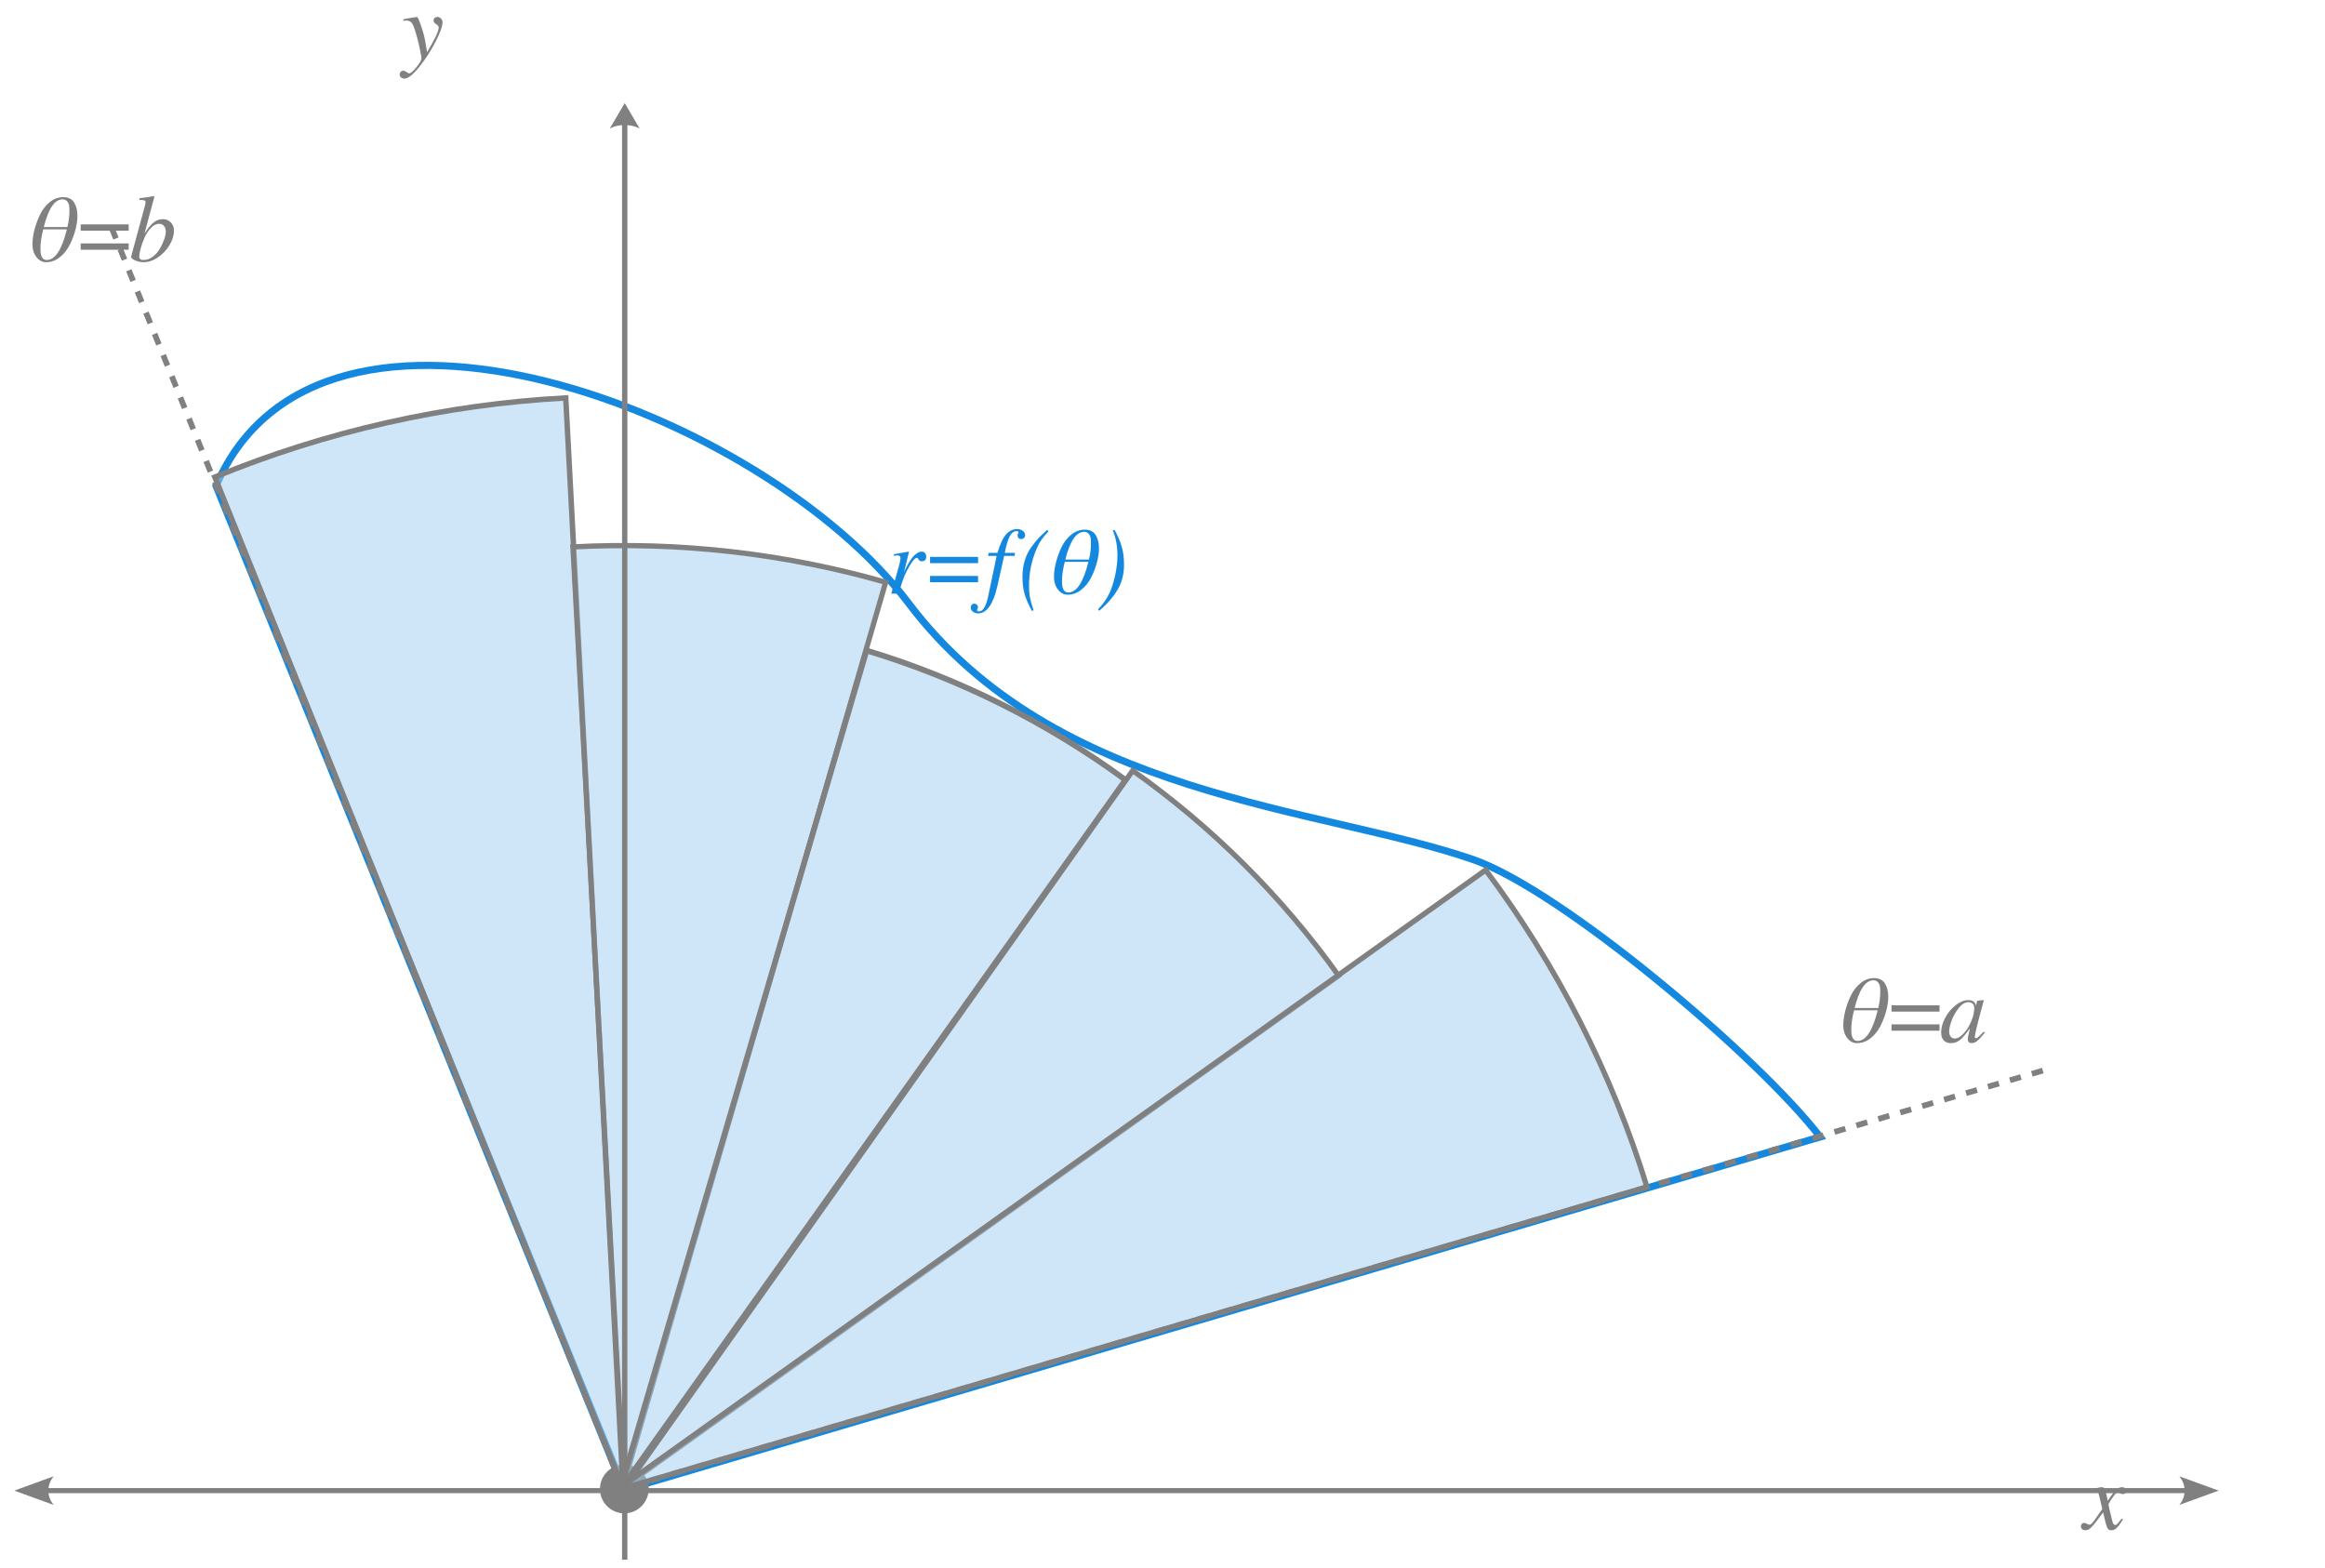
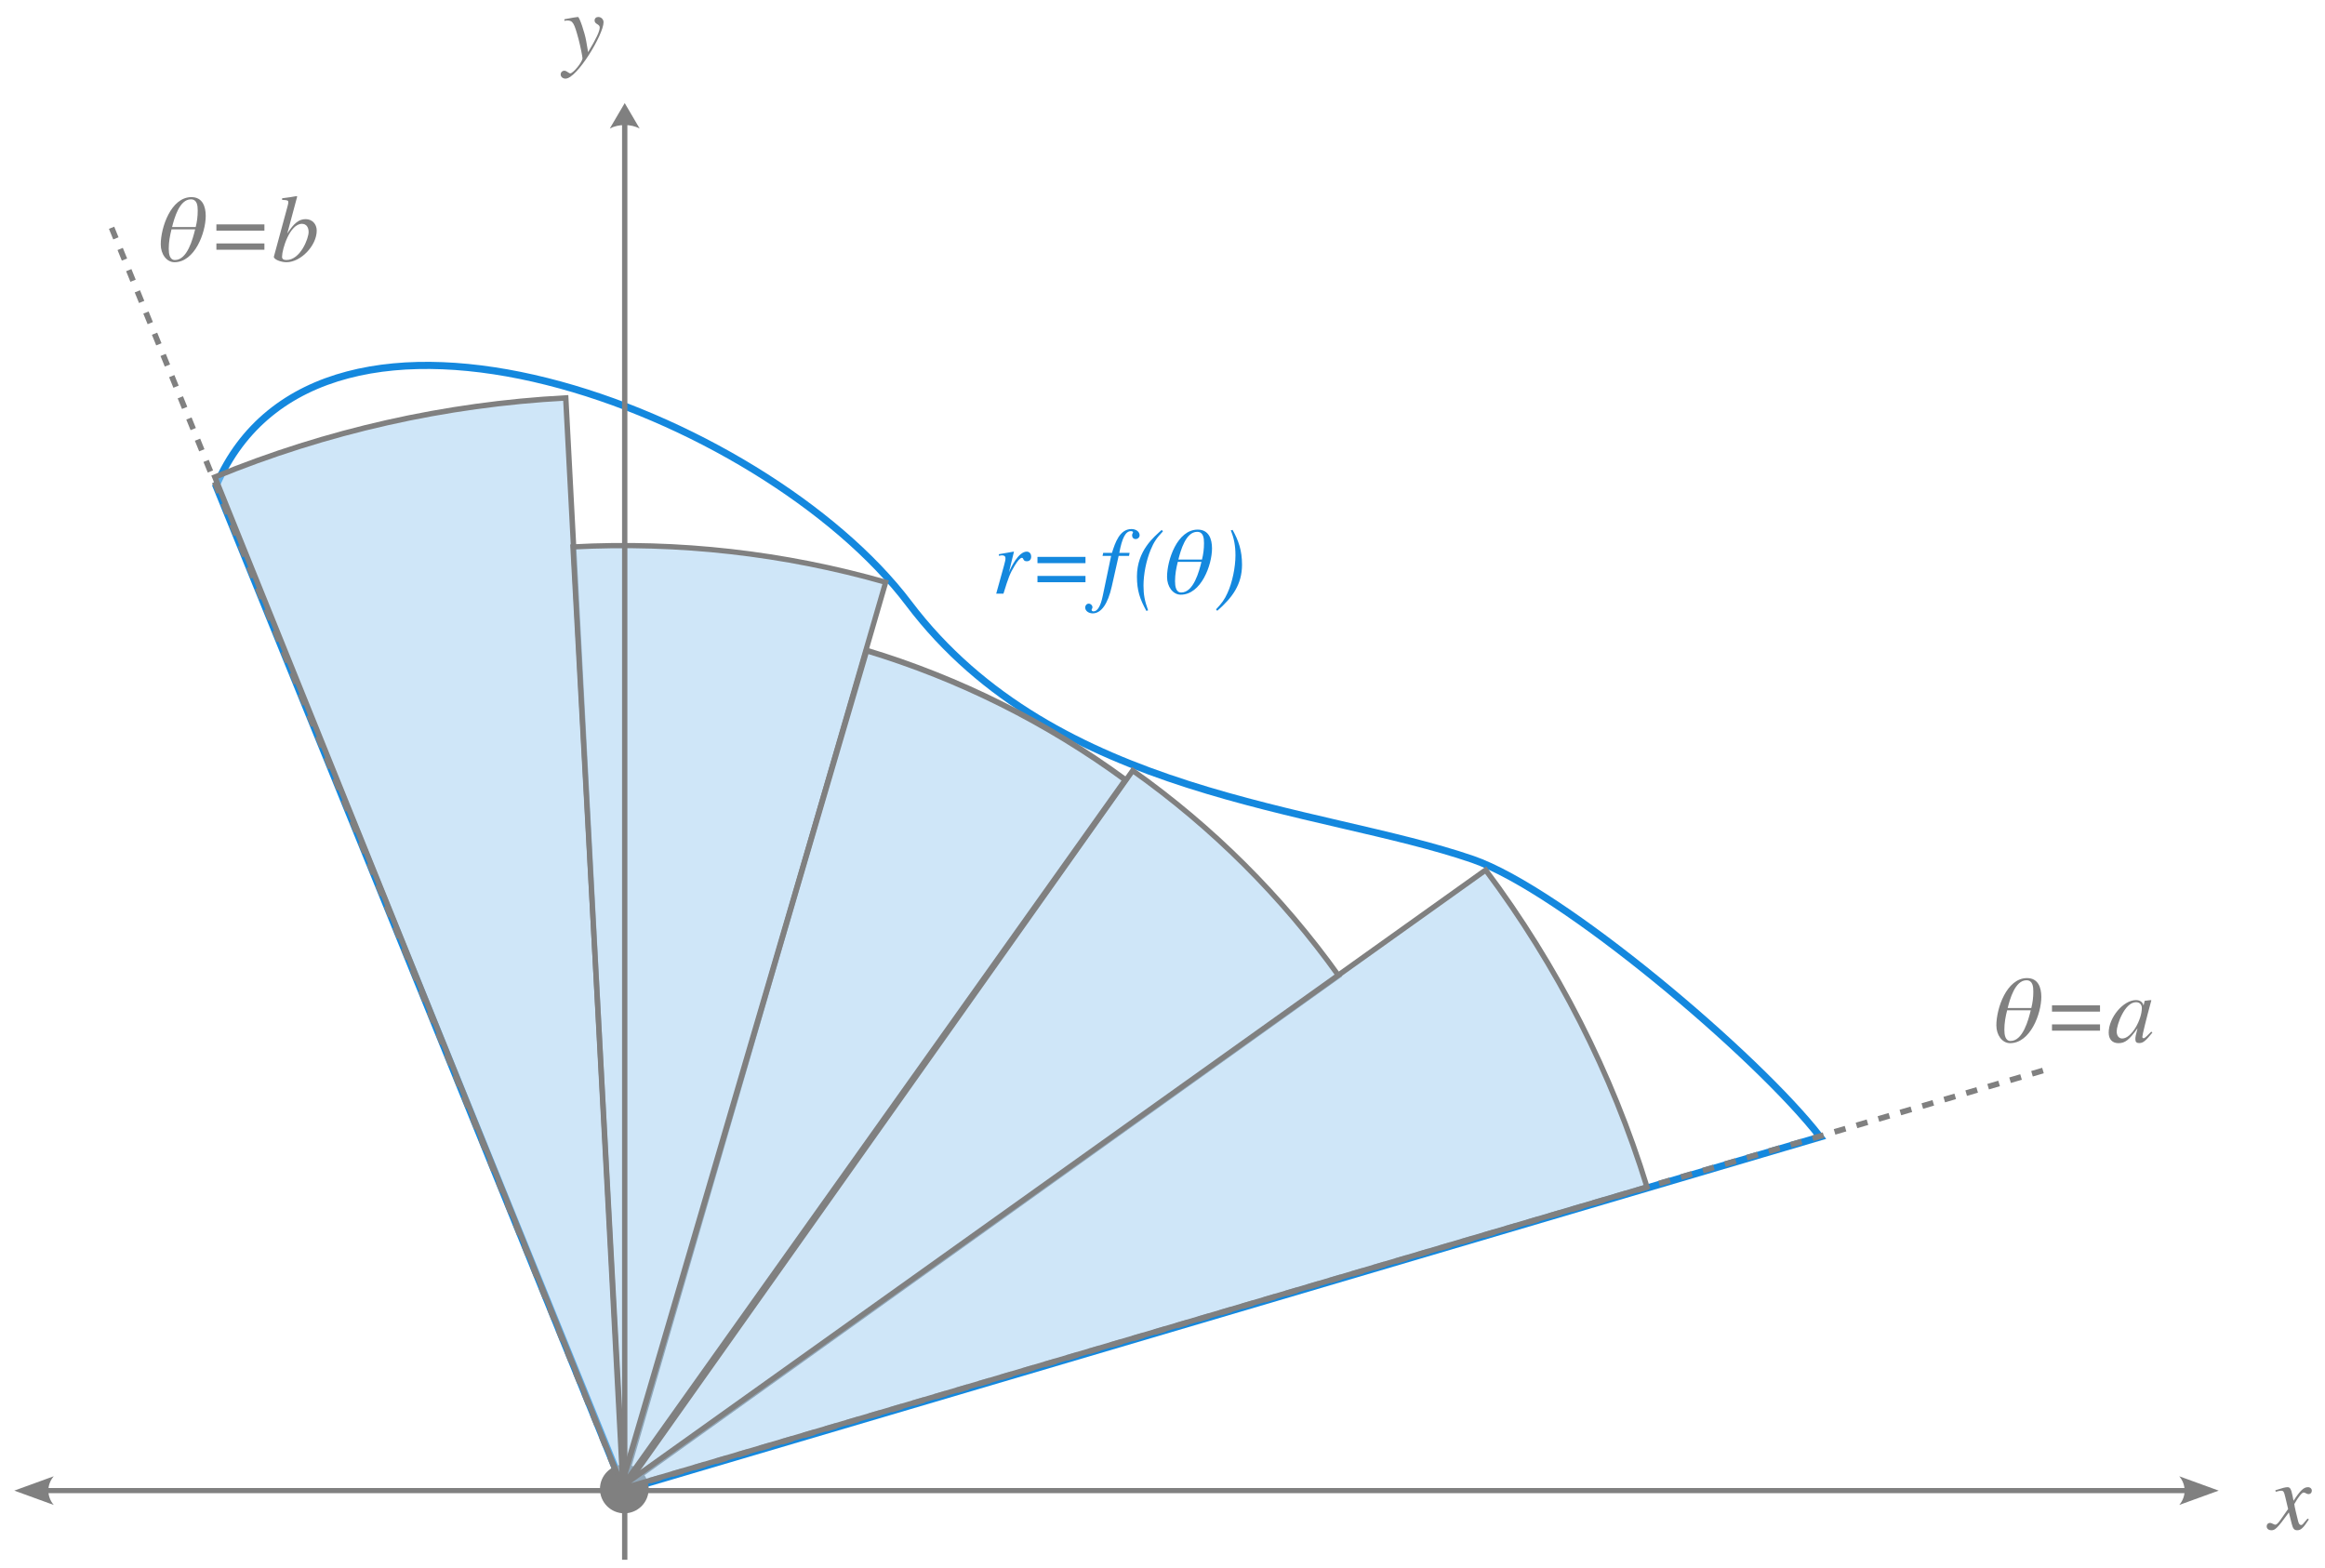
- <svg xmlns="http://www.w3.org/2000/svg" width="846.677" height="570.813" id="svg2" version="1.0" xml:space="preserve" viewBox="0 0 846.677 570.813">
-   <defs id="defs4">
-     <marker style="overflow:visible" id="marker4066" refX="0" refY="0" orient="auto-start-reverse" markerWidth="7.7" markerHeight="5.6" viewBox="0 0 7.7 5.6" preserveAspectRatio="xMidYMid">
-       <path transform="scale(0.7)" d="M -2,-4 9,0 -2,4 c 2,-2.33 2,-5.66 0,-8 z" style="fill:context-stroke;fill-rule:evenodd;stroke:none" id="path4064" />
-     </marker>
-     <marker style="overflow:visible" id="Arrow2" refX="0" refY="0" orient="auto-start-reverse" markerWidth="7.7" markerHeight="5.6" viewBox="0 0 7.7 5.6" preserveAspectRatio="xMidYMid">
-       <path transform="scale(0.7)" d="M -2,-4 9,0 -2,4 c 2,-2.33 2,-5.66 0,-8 z" style="fill:context-stroke;fill-rule:evenodd;stroke:none" id="arrow2L" />
-     </marker>
-     <clipPath clipPathUnits="userSpaceOnUse" id="clipPath8924">
-       <path d="M 0,0 V 170.081 H 212.601 V 0 Z" id="path8922" />
+ <svg xmlns="http://www.w3.org/2000/svg" width="635.008" height="428.11" viewBox="0 0 635.008 428.11">
+   <defs>
+     <clipPath id="clip-0">
+       <path clip-rule="nonzero" d="M 162 28 L 179 28 L 179 428.109 L 162 428.109 Z M 162 28 " />
    </clipPath>
-     <clipPath clipPathUnits="userSpaceOnUse" id="clipPath9008">
-       <path d="M 0,0 V 170.081 H 212.601 V 0 Z" id="path9006" />
-     </clipPath>
-     <clipPath clipPathUnits="userSpaceOnUse" id="clipPath9020">
-       <path d="m 28.347,0 v 90.71 l 0.442,0.883 0.442,0.883 0.441,0.882 0.442,0.882 0.442,0.881 0.442,0.88 0.442,0.879 0.441,0.877 0.442,0.875 0.442,0.874 0.442,0.872 0.442,0.869 0.442,0.866 0.442,0.864 0.442,0.861 0.442,0.857 0.441,0.854 0.442,0.85 0.442,0.847 0.442,0.843 0.442,0.839 0.442,0.834 0.442,0.83 0.442,0.824 0.442,0.82 0.442,0.814 0.441,0.809 0.442,0.803 0.442,0.798 0.442,0.791 0.441,0.785 0.442,0.779 0.442,0.773 0.442,0.766 0.442,0.758 0.442,0.752 0.442,0.744 0.442,0.737 0.442,0.729 0.442,0.721 0.441,0.713 0.442,0.705 0.442,0.697 0.442,0.688 0.442,0.68 0.442,0.67 0.442,0.661 0.442,0.652 0.442,0.643 0.441,0.634 0.442,0.623 0.442,0.614 0.442,0.604 0.442,0.594 0.441,0.584 0.442,0.573 0.442,0.563 0.442,0.552 0.442,0.541 0.442,0.53 0.442,0.519 0.442,0.508 0.442,0.497 0.441,0.485 0.442,0.473 0.442,0.462 0.442,0.45 0.442,0.438 0.442,0.426 0.442,0.414 0.442,0.402 0.442,0.39 0.442,0.377 0.441,0.365 0.442,0.352 0.442,0.34 0.442,0.327 0.442,0.314 0.442,0.301 0.442,0.288 0.442,0.275 0.442,0.262 0.441,0.249 0.442,0.236 0.442,0.222 0.442,0.209 0.442,0.196 0.441,0.182 0.442,0.169 0.442,0.155 0.442,0.141 0.442,0.128 0.442,0.114 0.442,0.101 0.442,0.087 0.442,0.073 0.442,0.059 0.441,0.046 0.442,0.032 0.442,0.019 0.442,0.005 0.442,-0.009 0.442,-0.023 0.442,-0.036 0.442,-0.051 0.442,-0.064 0.441,-0.078 0.442,-0.092 0.442,-0.105 0.442,-0.119 0.442,-0.133 0.441,-0.146 0.442,-0.16 0.442,-0.173 0.442,-0.187 0.442,-0.2 0.442,-0.214 0.442,-0.226 0.442,-0.24 0.442,-0.253 0.441,-0.266 0.442,-0.279 0.442,-0.293 0.442,-0.305 0.442,-0.318 0.442,-0.331 0.442,-0.344 0.442,-0.356 0.442,-0.369 0.442,-0.382 0.441,-0.394 0.442,-0.406 0.442,-0.418 0.442,-0.43 0.442,-0.442 0.441,-0.454 0.442,-0.466 0.442,-0.478 0.442,-0.489 0.441,-0.5 0.442,-0.512 0.442,-0.523 0.442,-0.534 0.442,-0.545 0.441,-0.555 0.442,-0.566 0.442,-0.577 0.442,-0.587 0.442,-0.597 0.442,-0.607 0.442,-0.617 0.442,-0.627 0.442,-0.637 0.441,-0.646 0.442,-0.655 0.442,-0.665 0.442,-0.673 0.442,-0.683 0.442,-0.691 0.442,-0.699 0.442,-0.708 0.442,-0.716 0.442,-0.724 0.441,-0.731 0.442,-0.739 0.442,-0.747 0.442,-0.753 0.442,-0.761 0.441,-0.768 0.442,-0.775 0.442,-0.781 0.442,-0.788 0.442,-0.793 0.442,-0.8 0.442,-0.805 0.442,-0.811 0.442,-0.816 0.441,-0.821 0.442,-0.826 0.442,-0.831 0.442,-0.836 0.442,-0.84 0.442,-0.844 0.442,-0.848 0.442,-0.852 0.442,-0.855 0.442,-0.859 0.441,-0.862 0.442,-0.865 0.442,-0.868 0.442,-0.87 0.441,-0.872 0.442,-0.874 0.442,-0.876 0.442,-0.878 0.442,-0.879 0.441,-0.88 0.442,-0.881 0.442,-0.882 V 4.2e-4" id="path9018" />
-     </clipPath>
-     <clipPath clipPathUnits="userSpaceOnUse" id="clipPath9026">
-       <path d="M 28.347,170.081 V 85.04 l 0.442,-1.972 0.442,-1.94 0.441,-1.911 0.442,-1.88 0.442,-1.85 0.442,-1.819 0.442,-1.789 0.441,-1.76 0.442,-1.73 0.442,-1.7 0.442,-1.671 0.442,-1.641 0.442,-1.613 0.442,-1.584 0.442,-1.555 0.442,-1.526 0.441,-1.498 0.442,-1.47 0.442,-1.442 0.442,-1.414 0.442,-1.386 0.442,-1.359 0.442,-1.331 0.442,-1.304 0.442,-1.277 0.442,-1.25 0.441,-1.223 0.442,-1.197 0.442,-1.17 0.442,-1.144 0.441,-1.118 0.442,-1.092 0.442,-1.066 0.442,-1.04 0.442,-1.015 0.442,-0.989 0.442,-0.965 0.442,-0.939 0.442,-0.914 0.442,-0.89 0.441,-0.866 0.442,-0.841 0.442,-0.817 0.442,-0.792 0.442,-0.769 0.442,-0.745 0.442,-0.721 0.442,-0.698 0.442,-0.675 0.441,-0.652 0.442,-0.629 0.442,-0.606 0.442,-0.584 0.442,-0.561 0.441,-0.538 0.442,-0.516 0.442,-0.495 0.442,-0.473 0.442,-0.451 0.442,-0.43 0.442,-0.409 0.442,-0.387 0.442,-0.366 0.441,-0.346 0.442,-0.325 0.442,-0.304 0.442,-0.284 0.442,-0.264 0.442,-0.244 0.442,-0.224 0.442,-0.204 0.442,-0.185 0.442,-0.165 0.441,-0.146 0.442,-0.127 0.442,-0.108 0.442,-0.089 0.442,-0.071 0.442,-0.052 0.442,-0.034 0.442,-0.016 0.442,0.002 0.441,0.019 0.442,0.038 0.442,0.055 0.442,0.072 0.442,0.089 0.441,0.106 0.442,0.123 0.442,0.14 0.442,0.156 0.442,0.173 0.442,0.189 0.442,0.204 0.442,0.221 0.442,0.236 0.442,0.252 0.441,0.267 0.442,0.282 0.442,0.298 0.442,0.312 0.442,0.327 0.442,0.341 0.442,0.356 0.442,0.37 0.442,0.384 0.441,0.398 0.442,0.412 0.442,0.426 0.442,0.439 0.442,0.452 0.441,0.465 0.442,0.478 0.442,0.491 0.442,0.503 0.442,0.516 0.442,0.528 0.442,0.541 0.442,0.552 0.442,0.564 0.441,0.576 0.442,0.587 0.442,0.599 0.442,0.61 0.442,0.621 0.442,0.632 0.442,0.643 0.442,0.653 0.442,0.663 0.442,0.674 0.441,0.684 0.442,0.693 0.442,0.704 0.442,0.713 0.442,0.723 0.441,0.731 0.442,0.741 0.442,0.75 0.442,0.759 0.441,0.767 0.442,0.776 0.442,0.784 0.442,0.792 0.442,0.8 0.441,0.808 0.442,0.815 0.442,0.823 0.442,0.83 0.442,0.837 0.442,0.845 0.442,0.851 0.442,0.858 0.442,0.865 0.441,0.871 0.442,0.877 0.442,0.883 0.442,0.889 0.442,0.895 0.442,0.9 0.442,0.905 0.442,0.911 0.442,0.916 0.442,0.921 0.441,0.926 0.442,0.93 0.442,0.935 0.442,0.939 0.442,0.943 0.441,0.947 0.442,0.951 0.442,0.955 0.442,0.958 0.442,0.961 0.442,0.965 0.442,0.967 0.442,0.97 0.442,0.973 0.441,0.975 0.442,0.978 0.442,0.98 0.442,0.982 0.442,0.984 0.442,0.985 0.442,0.987 0.442,0.988 0.442,0.99 0.442,0.991 0.441,0.991 0.442,0.992 0.442,0.993 0.442,0.993 0.441,0.994 0.442,0.994 0.442,0.994 0.442,0.994 0.442,0.993 0.441,0.992 0.442,0.992 0.442,0.991 v 78.67" id="path9024" />
-     </clipPath>
-     <clipPath clipPathUnits="userSpaceOnUse" id="clipPath9038">
-       <path d="m 116.222,0 v 91.411 l 0.413,0.926 0.414,0.925 0.413,0.923 0.413,0.923 0.413,0.921 0.413,0.92 0.413,0.917 0.413,0.916 0.413,0.914 0.413,0.912 0.413,0.91 0.413,0.907 0.413,0.904 0.413,0.902 0.413,0.9 0.414,0.897 0.413,0.893 0.413,0.891 0.413,0.887 0.414,0.884 0.413,0.88 0.413,0.876 0.413,0.873 0.413,0.869 0.413,0.865 0.413,0.861 0.413,0.856 0.413,0.852 0.413,0.847 0.413,0.843 0.413,0.838 0.413,0.833 0.413,0.827 0.413,0.822 0.413,0.817 0.413,0.811 0.413,0.805 0.413,0.8 0.413,0.794 0.413,0.788 0.413,0.782 0.413,0.776 0.413,0.769 0.414,0.762 0.413,0.756 0.413,0.749 0.413,0.742 0.413,0.735 0.413,0.728 0.413,0.72 0.413,0.713 0.413,0.705 0.413,0.698 0.413,0.69 0.413,0.681 0.413,0.674 0.413,0.665 0.413,0.657 0.413,0.648 0.413,0.64 0.413,0.631 0.414,0.622 0.413,0.613 0.413,0.604 0.414,0.594 0.413,0.585 0.413,0.576 0.413,0.565 0.414,0.556 0.413,0.546 0.413,0.536 0.413,0.525 0.413,0.515 0.413,0.504 0.413,0.494 0.413,0.483 0.413,0.472 0.413,0.461 0.414,0.45 0.413,0.439 0.413,0.427 0.413,0.416 0.414,0.404 0.413,0.392 0.413,0.38 0.413,0.368 0.413,0.356 0.413,0.344 0.413,0.331 0.414,0.318 0.413,0.306 0.413,0.293 0.413,0.28 0.413,0.266 0.413,0.253 0.413,0.24 0.413,0.226 0.413,0.213 0.413,0.199 0.414,0.185 0.413,0.171 0.413,0.157 0.414,0.142 0.413,0.128 0.413,0.113 0.413,0.099 0.414,0.084 0.413,0.069 0.413,0.054 0.413,0.038 0.413,0.023 0.413,0.008 0.413,-0.008 0.413,-0.024 0.413,-0.039 0.413,-0.056 0.413,-0.072 0.413,-0.088 0.413,-0.105 0.413,-0.121 0.414,-0.138 0.413,-0.155 0.413,-0.172 0.413,-0.189 0.413,-0.206 0.413,-0.223 0.413,-0.241 0.413,-0.258 0.413,-0.276 0.413,-0.294 0.413,-0.312 0.413,-0.33 0.413,-0.348 0.413,-0.367 0.413,-0.385 0.413,-0.404 0.413,-0.423 0.413,-0.442 0.413,-0.461 0.413,-0.48 0.413,-0.5 0.414,-0.519 0.413,-0.538 0.413,-0.558 0.413,-0.578 0.413,-0.598 0.413,-0.618 0.413,-0.638 0.414,-0.658 0.413,-0.68 0.413,-0.7 0.413,-0.721 0.413,-0.741 0.413,-0.763 0.413,-0.784 0.413,-0.805 0.413,-0.827 0.413,-0.848 0.413,-0.87 0.413,-0.891 0.413,-0.914 0.413,-0.936 0.413,-0.958 0.413,-0.98 0.413,-1.003 0.414,-1.025 0.413,-1.048 0.413,-1.071 0.413,-1.094 0.414,-1.117 0.413,-1.14 0.413,-1.164 0.413,-1.187 0.413,-1.211 0.413,-1.234 0.413,-1.259 0.413,-1.282 0.413,-1.307 0.413,-1.331 0.413,-1.356 0.413,-1.38 0.413,-1.405 0.413,-1.43 0.413,-1.455 0.413,-1.48 0.413,-1.505 0.414,-1.53 0.413,-1.556 0.413,-1.582 0.413,-1.607 0.414,-1.633 0.413,-1.66 0.413,-1.686 0.413,-1.712 0.413,-1.738 0.413,-1.765 0.413,-1.791 0.413,-1.819 0.413,-1.845 V 4e-4" id="path9036" />
-     </clipPath>
-     <clipPath clipPathUnits="userSpaceOnUse" id="clipPath9044">
-       <path d="M 116.222,170.081 V 93.067 l 0.413,-0.826 0.414,-0.826 0.413,-0.826 0.413,-0.827 0.413,-0.826 0.413,-0.826 0.413,-0.825 0.413,-0.824 0.413,-0.824 0.413,-0.822 0.413,-0.821 0.413,-0.819 0.413,-0.818 0.413,-0.816 0.413,-0.814 0.414,-0.812 0.413,-0.81 0.413,-0.807 0.413,-0.805 0.414,-0.802 0.413,-0.798 0.413,-0.796 0.413,-0.792 0.413,-0.789 0.413,-0.785 0.413,-0.782 0.413,-0.778 0.413,-0.773 0.413,-0.769 0.413,-0.764 0.413,-0.76 0.413,-0.756 0.413,-0.75 0.413,-0.745 0.413,-0.74 0.413,-0.734 0.413,-0.729 0.413,-0.723 0.413,-0.717 0.413,-0.711 0.413,-0.705 0.413,-0.699 0.413,-0.692 0.414,-0.686 0.413,-0.679 0.413,-0.671 0.413,-0.665 0.413,-0.657 0.413,-0.65 0.413,-0.643 0.413,-0.635 0.413,-0.627 0.413,-0.619 0.413,-0.611 0.413,-0.603 0.413,-0.595 0.413,-0.586 0.413,-0.578 0.413,-0.569 0.413,-0.561 0.413,-0.551 0.414,-0.542 0.413,-0.533 0.413,-0.524 0.414,-0.515 0.413,-0.505 0.413,-0.496 0.413,-0.486 0.414,-0.476 0.413,-0.466 0.413,-0.456 0.413,-0.446 0.413,-0.436 0.413,-0.426 0.413,-0.415 0.413,-0.405 0.413,-0.394 0.413,-0.384 0.414,-0.373 0.413,-0.362 0.413,-0.351 0.413,-0.34 0.414,-0.329 0.413,-0.318 0.413,-0.308 0.413,-0.296 0.413,-0.285 0.413,-0.273 0.413,-0.262 0.414,-0.25 0.413,-0.239 0.413,-0.228 0.413,-0.216 0.413,-0.204 0.413,-0.193 0.413,-0.181 0.413,-0.169 0.413,-0.157 0.413,-0.146 0.414,-0.133 0.413,-0.122 0.413,-0.11 0.414,-0.098 0.413,-0.086 0.413,-0.074 0.413,-0.062 0.414,-0.05 0.413,-0.038 0.413,-0.026 0.413,-0.014 0.413,-0.002 0.413,0.01 0.413,0.022 0.413,0.034 0.413,0.046 0.413,0.058 0.413,0.071 0.413,0.083 0.413,0.094 0.413,0.106 0.414,0.118 0.413,0.13 0.413,0.142 0.413,0.154 0.413,0.166 0.413,0.177 0.413,0.189 0.413,0.201 0.413,0.212 0.413,0.224 0.413,0.236 0.413,0.247 0.413,0.259 0.413,0.27 0.413,0.282 0.413,0.293 0.413,0.304 0.413,0.315 0.413,0.326 0.413,0.337 0.413,0.348 0.414,0.359 0.413,0.37 0.413,0.381 0.413,0.391 0.413,0.402 0.413,0.413 0.413,0.423 0.414,0.433 0.413,0.443 0.413,0.453 0.413,0.463 0.413,0.473 0.413,0.483 0.413,0.493 0.413,0.503 0.413,0.512 0.413,0.522 0.413,0.53 0.413,0.54 0.413,0.548 0.413,0.558 0.413,0.567 0.413,0.575 0.413,0.584 0.414,0.593 0.413,0.601 0.413,0.609 0.413,0.617 0.414,0.625 0.413,0.632 0.413,0.641 0.413,0.647 0.413,0.656 0.413,0.662 0.413,0.67 0.413,0.676 0.413,0.683 0.413,0.69 0.413,0.697 0.413,0.703 0.413,0.71 0.413,0.715 0.413,0.721 0.413,0.727 0.413,0.733 0.414,0.738 0.413,0.744 0.413,0.748 0.413,0.754 0.414,0.758 0.413,0.763 0.413,0.768 0.413,0.772 0.413,0.776 0.413,0.781 0.413,0.784 0.413,0.788 0.413,0.792 v 95.212" id="path9042" />
-     </clipPath>
-     <marker style="overflow:visible" id="marker4066-0" refX="0" refY="0" orient="auto-start-reverse" markerWidth="7.7" markerHeight="5.6" viewBox="0 0 7.7 5.6" preserveAspectRatio="xMidYMid">
-       <path transform="scale(0.7)" d="M -2,-4 9,0 -2,4 c 2,-2.33 2,-5.66 0,-8 z" style="fill:context-stroke;fill-rule:evenodd;stroke:none" id="path4064-6" />
-     </marker>
  </defs>
-   <g id="layer1" transform="translate(35.83586,-113.8738)">
-     <text xml:space="preserve" style="font-size:40px;line-height:1.25;font-family:sans-serif;text-align:center;text-anchor:middle" x="472.274" y="339.707" id="text12370">
-       <tspan id="tspan12368" x="472.274" y="339.707" />
-     </text>
+   <path fill="none" stroke-width="1.952" stroke-linecap="butt" stroke-linejoin="miter" stroke="rgb(7.843%, 53.333%, 87.057%)" stroke-opacity="0.996" stroke-miterlimit="4" d="M 59.012 132.695 L 170.465 406.93 L 481.152 315.234 L 497.133 310.516 C 480.059 288.422 426.426 243.043 402.195 234.699 C 360.305 220.281 288.289 217.879 248.215 164.812 C 208.434 112.137 87.426 66.516 59.012 132.695 Z M 59.012 132.695 " />
+   <path fill="none" stroke-width="1.561" stroke-linecap="butt" stroke-linejoin="miter" stroke="rgb(50.195%, 50.195%, 50.195%)" stroke-opacity="1" stroke-dasharray="3.123 3.123" stroke-miterlimit="4" d="M 170.129 406.605 L 29.465 59.711 " />
+   <path fill="none" stroke-width="1.561" stroke-linecap="butt" stroke-linejoin="miter" stroke="rgb(50.195%, 50.195%, 50.195%)" stroke-opacity="1" stroke-dasharray="3.123 3.123" stroke-miterlimit="4" d="M 171.512 406.152 L 560.078 291.766 " />
+   <path fill-rule="nonzero" fill="rgb(50.195%, 50.195%, 50.195%)" fill-opacity="1" stroke-width="1.561" stroke-linecap="butt" stroke-linejoin="miter" stroke="rgb(50.195%, 50.195%, 50.195%)" stroke-opacity="1" stroke-miterlimit="4" d="M 176.387 -406.664 C 176.387 -403.418 173.754 -400.789 170.512 -400.789 C 167.27 -400.789 164.641 -403.418 164.641 -406.664 C 164.641 -408.219 165.258 -409.715 166.359 -410.816 C 167.461 -411.918 168.953 -412.535 170.512 -412.535 C 172.07 -412.535 173.562 -411.918 174.664 -410.816 C 175.766 -409.715 176.387 -408.219 176.387 -406.664 Z M 176.387 -406.664 " transform="matrix(1, 0, 0, -1, 0, 0)" />
+   <path fill-rule="nonzero" fill="rgb(62.352%, 80.391%, 94.508%)" fill-opacity="0.502" stroke-width="1.482" stroke-linecap="butt" stroke-linejoin="miter" stroke="rgb(50.195%, 50.195%, 50.195%)" stroke-opacity="1" stroke-miterlimit="4" d="M 154.52 -108.68 C 121.602 -110.441 89.207 -117.746 58.676 -130.289 L 170.172 -406.469 Z M 154.52 -108.68 " transform="matrix(1, 0, 0, -1, 0, 0)" />
+   <path fill-rule="nonzero" fill="rgb(62.352%, 80.391%, 94.508%)" fill-opacity="0.502" stroke-width="1.36" stroke-linecap="butt" stroke-linejoin="miter" stroke="rgb(50.195%, 50.195%, 50.195%)" stroke-opacity="1" stroke-miterlimit="4" d="M 265.606 -68.001 C 238.378 -69.433 211.585 -75.381 186.333 -85.593 L 278.551 -310.429 Z M 265.606 -68.001 " transform="matrix(1, 0.343158, 0.348685, -0.998086, 0, 0)" />
+   <path fill-rule="nonzero" fill="rgb(62.352%, 80.391%, 94.508%)" fill-opacity="0.502" stroke-width="1.221" stroke-linecap="butt" stroke-linejoin="miter" stroke="rgb(50.195%, 50.195%, 50.195%)" stroke-opacity="1" stroke-miterlimit="4" d="M 292.812 22.758 C 271.959 21.695 251.431 17.115 232.095 9.211 L 302.239 -163.624 Z M 292.812 22.758 " transform="matrix(0.98834, 0.805166, 0.790637, -1, 0, 0)" />
+   <path fill-rule="nonzero" fill="rgb(62.352%, 80.391%, 94.508%)" fill-opacity="0.502" stroke-width="1.209" stroke-linecap="butt" stroke-linejoin="miter" stroke="rgb(50.195%, 50.195%, 50.195%)" stroke-opacity="1" stroke-miterlimit="4" d="M 354.966 137.77 C 332.565 136.653 310.51 131.799 289.711 123.408 L 364.965 -63.05 Z M 354.966 137.77 " transform="matrix(0.641951, 1, 0.999833, -0.642212, 0, 0)" />
+   <path fill-rule="nonzero" fill="rgb(62.352%, 80.391%, 94.508%)" fill-opacity="0.502" stroke-width="1.413" stroke-linecap="butt" stroke-linejoin="miter" stroke="rgb(50.195%, 50.195%, 50.195%)" stroke-opacity="1" stroke-miterlimit="4" d="M 410.576 343.543 C 379.058 342.131 348.007 335.274 318.735 323.262 L 422.786 58.96 Z M 410.576 343.543 " transform="matrix(0.25886, 0.997315, 1, -0.248288, 0, 0)" />
+   <path fill-rule="nonzero" fill="rgb(7.843%, 53.333%, 87.057%)" fill-opacity="0.996" d="M 280.441 153.289 C 281.195 153.289 281.637 152.82 281.637 152.016 C 281.637 151.207 281.145 150.66 280.414 150.66 C 278.176 150.66 276.094 154.93 275.547 156.359 L 276.926 150.715 L 276.848 150.66 C 274.949 151 274.715 151.051 272.816 151.363 L 272.816 151.805 C 273.441 151.676 273.52 151.676 273.699 151.676 C 274.273 151.676 274.613 151.938 274.613 152.406 C 274.613 152.926 274.586 153.105 274.195 154.539 L 272.086 162.137 L 274.066 162.137 C 275.418 157.715 275.859 156.594 277.059 154.617 C 277.918 153.16 278.645 152.352 279.086 152.352 C 279.66 152.352 279.297 153.289 280.441 153.289 Z M 280.441 153.289 " />
+   <path fill-rule="nonzero" fill="rgb(7.843%, 53.333%, 87.057%)" fill-opacity="0.996" d="M 296.469 152.094 L 283.355 152.094 L 283.355 153.809 L 296.469 153.809 Z M 296.469 157.297 L 283.355 157.297 L 283.355 159.016 L 296.469 159.016 Z M 296.469 157.297 " />
+   <path fill-rule="nonzero" fill="rgb(7.843%, 53.333%, 87.057%)" fill-opacity="0.996" d="M 298.371 165.859 C 298.371 165.312 297.902 164.867 297.355 164.867 C 296.809 164.867 296.391 165.336 296.391 165.938 C 296.391 166.82 297.301 167.523 298.449 167.523 C 300.762 167.523 302.586 164.945 303.652 160.16 L 305.527 151.832 L 308.363 151.832 L 308.52 151 L 305.707 151 C 306.461 146.914 307.426 145.066 308.883 145.066 C 309.223 145.066 309.453 145.195 309.453 145.379 C 309.453 145.562 309.195 145.793 309.195 146.184 C 309.195 146.809 309.586 147.227 310.156 147.227 C 310.758 147.227 311.25 146.758 311.25 146.184 C 311.25 145.223 310.289 144.492 309.012 144.492 C 305.836 144.492 304.562 148.215 303.703 151 L 301.309 151 L 301.129 151.832 L 303.469 151.832 L 301.18 162.762 C 300.605 165.547 299.75 166.977 298.656 166.977 C 298.344 166.977 298.137 166.793 298.137 166.559 C 298.137 166.301 298.371 166.25 298.371 165.859 Z M 298.371 165.859 " />
+   <path fill-rule="nonzero" fill="rgb(7.843%, 53.333%, 87.057%)" fill-opacity="0.996" d="M 313.098 166.848 L 313.566 166.691 C 312.629 164.062 312.316 162.422 312.316 159.926 C 312.316 156.801 313.07 153.055 314.27 150.168 C 315.102 148.109 315.934 146.887 317.625 145.117 L 317.289 144.727 C 315.258 146.574 310.523 150.348 310.523 157.453 C 310.523 161.305 311.355 163.672 313.098 166.848 Z M 313.098 166.848 " />
+   <path fill-rule="nonzero" fill="rgb(7.843%, 53.333%, 87.057%)" fill-opacity="0.996" d="M 322.492 162.422 C 328.035 162.422 331.027 154.355 331.027 149.777 C 331.027 147.199 330.141 144.648 327.125 144.648 C 321.527 144.648 318.746 152.977 318.746 157.559 C 318.746 160.211 320.332 162.422 322.492 162.422 Z M 328.293 152.82 L 321.84 152.82 C 322.441 150.426 323.844 145.25 326.969 145.25 C 328.684 145.25 328.84 146.965 328.84 148.344 C 328.84 149.906 328.66 151.336 328.293 152.82 Z M 328.141 153.445 C 327.516 155.996 326.004 161.824 322.621 161.824 C 321.164 161.824 320.93 160.133 320.93 158.727 C 320.93 156.906 321.242 155.188 321.684 153.445 Z M 328.141 153.445 " />
+   <path fill-rule="nonzero" fill="rgb(7.843%, 53.333%, 87.057%)" fill-opacity="0.996" d="M 336.648 144.727 L 336.152 144.859 C 337.039 146.965 337.43 149.074 337.43 151.676 C 337.43 154.98 336.543 159.195 335.242 161.98 C 334.488 163.672 333.707 164.766 332.121 166.43 L 332.457 166.82 C 336.621 163.203 339.223 159.586 339.223 154.227 C 339.223 150.297 338.262 147.617 336.648 144.727 Z M 336.648 144.727 " />
+   <path fill-rule="nonzero" fill="rgb(50.195%, 50.195%, 50.195%)" fill-opacity="1" d="M 47.652 71.613 C 53.195 71.613 56.188 63.547 56.188 58.969 C 56.188 56.391 55.301 53.84 52.285 53.84 C 46.688 53.84 43.902 62.168 43.902 66.75 C 43.902 69.402 45.492 71.613 47.652 71.613 Z M 53.453 62.012 L 47 62.012 C 47.598 59.617 49.004 54.441 52.129 54.441 C 53.844 54.441 54 56.156 54 57.535 C 54 59.098 53.82 60.527 53.453 62.012 Z M 53.297 62.637 C 52.672 65.188 51.164 71.016 47.781 71.016 C 46.324 71.016 46.09 69.324 46.09 67.918 C 46.09 66.098 46.402 64.379 46.844 62.637 Z M 53.297 62.637 " />
+   <path fill-rule="nonzero" fill="rgb(50.195%, 50.195%, 50.195%)" fill-opacity="1" d="M 72.215 61.285 L 59.102 61.285 L 59.102 63 L 72.215 63 Z M 72.215 66.488 L 59.102 66.488 L 59.102 68.207 L 72.215 68.207 Z M 72.215 66.488 " />
+   <path fill-rule="nonzero" fill="rgb(50.195%, 50.195%, 50.195%)" fill-opacity="1" d="M 77.055 54.598 C 78.59 54.648 78.746 54.727 78.746 55.297 C 78.746 55.637 78.434 56.73 78.332 57.094 L 74.793 70.133 C 74.793 70.859 76.691 71.613 78.254 71.613 C 82.184 71.613 86.504 67.062 86.504 62.977 C 86.504 61.152 85.227 59.852 83.484 59.852 C 81.664 59.852 80.309 60.918 78.461 63.781 L 81.168 53.684 L 81.039 53.555 C 79.738 53.789 78.801 53.945 77.055 54.152 Z M 78.227 71.016 C 77.422 71.016 77.031 70.73 77.031 70.133 C 77.031 68.074 79.137 61.129 82.469 61.129 C 83.586 61.129 84.289 61.984 84.289 63.367 C 84.289 65.109 82.051 71.016 78.227 71.016 Z M 78.227 71.016 " />
+   <path fill-rule="nonzero" fill="rgb(50.195%, 50.195%, 50.195%)" fill-opacity="1" d="M 154.148 5.258 L 154.148 5.703 C 154.484 5.625 154.668 5.598 154.953 5.598 C 156.438 5.598 156.828 6.25 158.023 10.723 C 158.469 12.414 159.09 15.461 159.09 15.902 C 159.09 16.891 156.566 20.039 155.734 20.039 C 155.371 20.039 154.746 19.312 154.148 19.312 C 153.574 19.312 153.133 19.754 153.133 20.328 C 153.133 20.977 153.703 21.473 154.461 21.473 C 157.582 21.473 164.844 9.398 164.844 6.066 C 164.844 5.285 164.191 4.637 163.41 4.637 C 162.812 4.637 162.395 5.023 162.395 5.598 C 162.395 6.664 163.801 6.535 163.801 7.496 C 163.801 8.539 162.84 10.566 160.625 14.238 L 160.105 11.219 C 159.715 8.93 158.258 4.637 157.867 4.637 C 157.008 4.715 156.672 4.793 154.148 5.258 Z M 154.148 5.258 " />
+   <path fill-rule="nonzero" fill="rgb(50.195%, 50.195%, 50.195%)" fill-opacity="1" d="M 628.473 416.504 C 628.082 416.504 627.848 416.168 627.664 415.438 C 627.402 414.422 626.625 411.301 626.625 410.781 C 627.77 408.777 628.707 407.633 629.172 407.633 C 629.641 407.633 629.98 408.074 630.5 408.074 C 631.047 408.074 631.41 407.684 631.41 407.137 C 631.41 406.59 630.969 406.176 630.344 406.176 C 629.199 406.176 628.211 407.109 626.414 409.895 L 626.129 408.465 C 625.766 406.695 625.477 406.176 624.777 406.176 C 624.203 406.176 623.32 406.41 621.73 406.93 L 621.445 407.031 L 621.551 407.422 C 622.539 407.188 622.773 407.137 623.008 407.137 C 623.656 407.137 623.812 407.371 624.176 408.934 L 624.934 412.133 L 622.797 415.176 C 622.25 415.957 621.758 416.426 621.473 416.426 C 621.004 416.426 620.559 415.934 619.961 415.934 C 619.469 415.934 619.078 416.324 619.078 416.844 C 619.078 417.52 619.598 417.938 620.379 417.938 C 621.316 417.938 621.887 417.57 625.141 413.07 L 625.922 416.191 C 626.258 417.52 626.598 417.938 627.43 417.938 C 628.418 417.938 629.094 417.312 630.605 414.969 L 630.242 414.762 C 628.965 416.191 628.938 416.504 628.473 416.504 Z M 628.473 416.504 " />
+   <path fill-rule="nonzero" fill="rgb(50.195%, 50.195%, 50.195%)" fill-opacity="1" d="M 548.996 284.906 C 554.539 284.906 557.531 276.84 557.531 272.258 C 557.531 269.684 556.645 267.133 553.629 267.133 C 548.031 267.133 545.25 275.461 545.25 280.039 C 545.25 282.695 546.836 284.906 548.996 284.906 Z M 554.797 275.305 L 548.344 275.305 C 548.941 272.91 550.348 267.73 553.473 267.73 C 555.188 267.73 555.344 269.449 555.344 270.828 C 555.344 272.391 555.164 273.82 554.797 275.305 Z M 554.641 275.93 C 554.02 278.48 552.508 284.309 549.125 284.309 C 547.668 284.309 547.434 282.617 547.434 281.211 C 547.434 279.391 547.746 277.672 548.188 275.93 Z M 554.641 275.93 " />
+   <path fill-rule="nonzero" fill="rgb(50.195%, 50.195%, 50.195%)" fill-opacity="1" d="M 573.559 274.574 L 560.445 274.574 L 560.445 276.293 L 573.559 276.293 Z M 573.559 279.781 L 560.445 279.781 L 560.445 281.496 L 573.559 281.496 Z M 573.559 279.781 " />
+   <path fill-rule="nonzero" fill="rgb(50.195%, 50.195%, 50.195%)" fill-opacity="1" d="M 585.477 283.555 C 585.27 283.555 585.113 283.398 585.113 283.215 C 585.113 282.695 586.207 278.246 587.43 273.77 C 587.508 273.508 587.535 273.457 587.586 273.223 L 587.402 273.145 L 585.816 273.328 L 585.738 273.406 L 585.453 274.652 C 585.242 273.691 584.488 273.145 583.371 273.145 C 579.938 273.145 575.93 277.906 575.93 282.02 C 575.93 283.84 576.918 284.906 578.582 284.906 C 580.402 284.906 581.523 284.047 583.812 280.82 C 583.293 282.852 583.215 283.188 583.215 283.812 C 583.215 284.566 583.527 284.879 584.254 284.879 C 585.297 284.879 585.945 284.387 587.871 282.02 L 587.559 281.758 C 586.676 282.641 585.867 283.555 585.477 283.555 Z M 584.984 275.305 C 584.984 278.504 582.172 283.633 579.625 283.633 C 578.711 283.633 578.113 282.875 578.113 281.68 C 578.113 279.938 580.273 273.719 583.398 273.719 C 584.359 273.719 584.984 274.34 584.984 275.305 Z M 584.984 275.305 " />
+   <path fill="none" stroke-width="1.4" stroke-linecap="butt" stroke-linejoin="miter" stroke="rgb(50.195%, 50.195%, 50.195%)" stroke-opacity="1" stroke-miterlimit="4" d="M 12.723 407.113 C 597.156 407.113 597.156 407.113 597.156 407.113 " />
+   <path fill-rule="evenodd" fill="rgb(50.195%, 50.195%, 50.195%)" fill-opacity="1" d="M 14.68 411.031 L 3.902 407.113 L 14.68 403.195 C 12.723 405.477 12.723 408.742 14.68 411.031 Z M 14.68 411.031 " />
+   <path fill-rule="evenodd" fill="rgb(50.195%, 50.195%, 50.195%)" fill-opacity="1" d="M 595.199 403.195 L 605.973 407.113 L 595.199 411.031 C 597.156 408.75 597.156 405.488 595.199 403.195 Z M 595.199 403.195 " />
+   <g clip-path="url(#clip-0)">
+     <path fill="none" stroke-width="1.457" stroke-linecap="butt" stroke-linejoin="miter" stroke="rgb(50.195%, 50.195%, 50.195%)" stroke-opacity="1" stroke-miterlimit="4" d="M -687.894 170.625 C -54.638 170.625 -54.638 170.625 -54.638 170.625 " transform="matrix(0, -0.619276, 1, 0, 0, 0)" />
  </g>
-   <g id="layer2" transform="translate(-58.21869,-16.61708)">
-     <g id="g11278" transform="matrix(0.8674031,0,0,0.8674031,54.44111,80.83197)">
-       <path style="fill:none;fill-opacity:1;fill-rule:evenodd;stroke:#1488de;stroke-width:3;stroke-linecap:butt;stroke-linejoin:miter;stroke-miterlimit:4;stroke-dasharray:none;stroke-opacity:0.996" d="M 1.012,227.2 172.329,648.742 649.909,507.788 674.468,500.539 C 648.224,466.576 565.786,396.818 528.537,383.997 464.147,361.832 353.446,358.138 291.844,276.567 230.694,195.595 44.686,125.472 1.012,227.2 Z" id="path2751" transform="translate(94.05455,-97.25673)" />
-       <path style="fill:none;fill-opacity:0.75;fill-rule:evenodd;stroke:#808080;stroke-width:2.4;stroke-linecap:butt;stroke-linejoin:miter;stroke-miterlimit:4;stroke-dasharray:4.8, 4.8;stroke-dashoffset:0;stroke-opacity:1" d="M 171.816,648.239 -44.409,115.012" id="path3642" transform="translate(94.05455,-97.25673)" />
-       <path style="fill:none;fill-opacity:0.75;fill-rule:evenodd;stroke:#808080;stroke-width:2.4;stroke-linecap:butt;stroke-linejoin:miter;stroke-miterlimit:4;stroke-dasharray:4.8, 4.8;stroke-dashoffset:0;stroke-opacity:1" d="M 173.94,647.547 771.229,471.717" id="path3646" transform="translate(94.05455,-97.25673)" />
-       <ellipse style="fill:#808080;fill-opacity:1;stroke:#808080;stroke-width:2.4;stroke-miterlimit:4;stroke-dasharray:none;stroke-dashoffset:0;stroke-opacity:1" id="path5583" transform="matrix(1,0,0,-1,94.05455,-97.25673)" cx="172.404" cy="-648.329" rx="9.028" ry="9.028" />
-       <path style="fill:#9fcdf1;fill-opacity:0.502;stroke:#808080;stroke-width:2.278;stroke-miterlimit:4;stroke-dasharray:none;stroke-dashoffset:0;stroke-opacity:1" id="path9165" d="M 147.821,-190.286 A 454.365,458.386 0 0 1 0.493,-223.503 L 171.879,-648.028 Z" transform="matrix(1,0,0,-1,94.05455,-97.25673)" />
-       <path transform="matrix(0.9458585,0.3245791,0.3298069,-0.9440484,94.05455,-97.25673)" d="m 354.625,-161.594 a 397.318,394.534 0 0 1 -128.83,-28.59 l 149.868,-365.391 z" id="path10052" style="fill:#9fcdf1;fill-opacity:0.502;stroke:#808080;stroke-width:2.21;stroke-miterlimit:4;stroke-dasharray:none;stroke-dashoffset:0;stroke-opacity:1" />
-       <path style="fill:#9fcdf1;fill-opacity:0.502;stroke:#808080;stroke-width:2.392;stroke-miterlimit:4;stroke-dasharray:none;stroke-dashoffset:0;stroke-opacity:1" id="path10054" d="M 517.815,-30.074 A 364.404,365.695 0 0 1 398.839,-56.617 L 536.291,-395.299 Z" transform="matrix(0.775292,0.6316029,0.6202065,-0.7844386,94.05455,-97.25673)" />
-       <path transform="matrix(0.5402181,0.841525,0.8413842,-0.5404374,94.05455,-97.25673)" d="M 619.452,163.622 A 367.32,367.276 0 0 1 500.262,137.39 L 637.723,-203.199 Z" id="path10056" style="fill:#9fcdf1;fill-opacity:0.502;stroke:#808080;stroke-width:2.209;stroke-miterlimit:4;stroke-dasharray:none;stroke-dashoffset:0;stroke-opacity:1" />
-       <path style="fill:#9fcdf1;fill-opacity:0.502;stroke:#808080;stroke-width:2.238;stroke-miterlimit:4;stroke-dasharray:none;stroke-dashoffset:0;stroke-opacity:1" id="path10058" d="M 651.207,451.448 A 441.858,451.164 0 0 1 505.749,419.327 L 670.546,0.717 Z" transform="matrix(0.2512324,0.9679268,0.9705322,-0.2409713,94.05455,-97.25673)" />
-       <g id="g4798">
-         <text xml:space="preserve" style="font-style:italic;font-variant:normal;font-weight:normal;font-stretch:normal;font-size:40px;line-height:1.25;font-family:sans-serif;-inkscape-font-specification:'sans-serif, Italic';font-variant-ligatures:normal;font-variant-caps:normal;font-variant-numeric:normal;font-variant-east-asian:normal;text-align:center;text-anchor:middle;fill:#1488de;fill-opacity:0.996;stroke:none;stroke-opacity:0.996" x="474.695" y="175.198" id="text493">
-           <tspan id="tspan491" x="474.695" y="175.198" style="font-style:italic;font-variant:normal;font-weight:normal;font-stretch:normal;font-size:40px;font-family:FreeSerif;-inkscape-font-specification:'FreeSerif, Italic';font-variant-ligatures:normal;font-variant-caps:normal;font-variant-numeric:normal;font-variant-east-asian:normal;fill:#1488de;fill-opacity:0.996;stroke:none;stroke-opacity:0.996">r=f(θ)</tspan>
-         </text>
-         <g id="g1799" transform="translate(-355.684,-136.1115)">
-           <text xml:space="preserve" style="font-style:italic;font-variant:normal;font-weight:normal;font-stretch:normal;font-size:40px;line-height:1.25;font-family:sans-serif;-inkscape-font-specification:'sans-serif, Italic';font-variant-ligatures:normal;font-variant-caps:normal;font-variant-numeric:normal;font-variant-east-asian:normal;text-align:center;text-anchor:middle;fill:#808080;fill-opacity:1" x="459.787" y="171.723" id="text493-7">
-             <tspan id="tspan491-8" x="459.787" y="171.723" style="font-style:italic;font-variant:normal;font-weight:normal;font-stretch:normal;font-size:40px;font-family:FreeSerif;-inkscape-font-specification:'FreeSerif, Italic';font-variant-ligatures:normal;font-variant-caps:normal;font-variant-numeric:normal;font-variant-east-asian:normal;fill:#808080;fill-opacity:1;stroke:none;stroke-opacity:1">θ=b</tspan>
-           </text>
-           <g id="g4455" transform="translate(186.1973,-73.47006)">
-             <text xml:space="preserve" style="font-style:italic;font-variant:normal;font-weight:normal;font-stretch:normal;font-size:40px;line-height:1.25;font-family:sans-serif;-inkscape-font-specification:'sans-serif, Italic';font-variant-ligatures:normal;font-variant-caps:normal;font-variant-numeric:normal;font-variant-east-asian:normal;text-align:center;text-anchor:middle;fill:#808080;fill-opacity:1" x="417.99" y="160.315" id="text493-7-2">
-               <tspan id="tspan491-8-06" x="417.99" y="160.315" style="font-style:italic;font-variant:normal;font-weight:normal;font-stretch:normal;font-size:40px;font-family:FreeSerif;-inkscape-font-specification:'FreeSerif, Italic';font-variant-ligatures:normal;font-variant-caps:normal;font-variant-numeric:normal;font-variant-east-asian:normal;fill:#808080;fill-opacity:1;stroke:none;stroke-opacity:1">y</tspan>
-             </text>
-             <g id="g4480" transform="translate(717.3695,617.228)">
-               <text xml:space="preserve" style="font-style:italic;font-variant:normal;font-weight:normal;font-stretch:normal;font-size:40px;line-height:1.25;font-family:sans-serif;-inkscape-font-specification:'sans-serif, Italic';font-variant-ligatures:normal;font-variant-caps:normal;font-variant-numeric:normal;font-variant-east-asian:normal;text-align:center;text-anchor:middle;fill:#808080;fill-opacity:1" x="417.99" y="160.315" id="text493-7-2-1">
-                 <tspan id="tspan491-8-06-5" x="417.99" y="160.315" style="font-style:italic;font-variant:normal;font-weight:normal;font-stretch:normal;font-size:40px;font-family:FreeSerif;-inkscape-font-specification:'FreeSerif, Italic';font-variant-ligatures:normal;font-variant-caps:normal;font-variant-numeric:normal;font-variant-east-asian:normal;fill:#808080;fill-opacity:1;stroke:none;stroke-opacity:1">x</tspan>
-               </text>
-             </g>
-           </g>
-           <g id="g3276" transform="translate(771.0837,327.8629)">
-             <text xml:space="preserve" style="font-style:italic;font-variant:normal;font-weight:normal;font-stretch:normal;font-size:40px;line-height:1.25;font-family:sans-serif;-inkscape-font-specification:'sans-serif, Italic';font-variant-ligatures:normal;font-variant-caps:normal;font-variant-numeric:normal;font-variant-east-asian:normal;text-align:center;text-anchor:middle;fill:#808080;fill-opacity:1" x="459.787" y="171.723" id="text493-7-5">
-               <tspan id="tspan491-8-0" x="459.787" y="171.723" style="font-style:italic;font-variant:normal;font-weight:normal;font-stretch:normal;font-size:40px;font-family:FreeSerif;-inkscape-font-specification:'FreeSerif, Italic';font-variant-ligatures:normal;font-variant-caps:normal;font-variant-numeric:normal;font-variant-east-asian:normal;fill:#808080;fill-opacity:1;stroke:none;stroke-opacity:1">θ=a</tspan>
-             </text>
-             <path style="fill:none;stroke:#808080;stroke-width:2.151;stroke-linecap:butt;stroke-linejoin:miter;stroke-dasharray:none;stroke-opacity:1;marker-start:url(#Arrow2);marker-end:url(#marker4066)" d="m -391.491,360.015 c 898.369,0 898.369,0 898.369,0" id="path4036" />
-             <g id="g4140" transform="matrix(0,-0.6192757,1,0,-508.7821,139.6111)">
-               <path style="fill:none;stroke:#808080;stroke-width:2.239;stroke-linecap:butt;stroke-linejoin:miter;stroke-dasharray:none;stroke-opacity:1;marker-end:url(#marker4066-0)" d="m -402.771,360.015 c 973.406,0 973.406,0 973.406,0" id="path4036-3" />
-             </g>
-           </g>
-         </g>
-         <text xml:space="preserve" style="font-size:40px;line-height:1.25;font-family:sans-serif;text-align:center;text-anchor:middle" x="79.686" y="35.638" id="text1791">
-           <tspan id="tspan1789" x="79.686" y="35.638" />
-         </text>
-       </g>
-     </g>
-   </g>
+   <path fill-rule="evenodd" fill="rgb(50.195%, 50.195%, 50.195%)" fill-opacity="1" d="M 166.547 35.102 L 170.625 28.152 L 174.703 35.102 C 172.328 33.836 168.934 33.836 166.547 35.102 Z M 166.547 35.102 " />
</svg>
